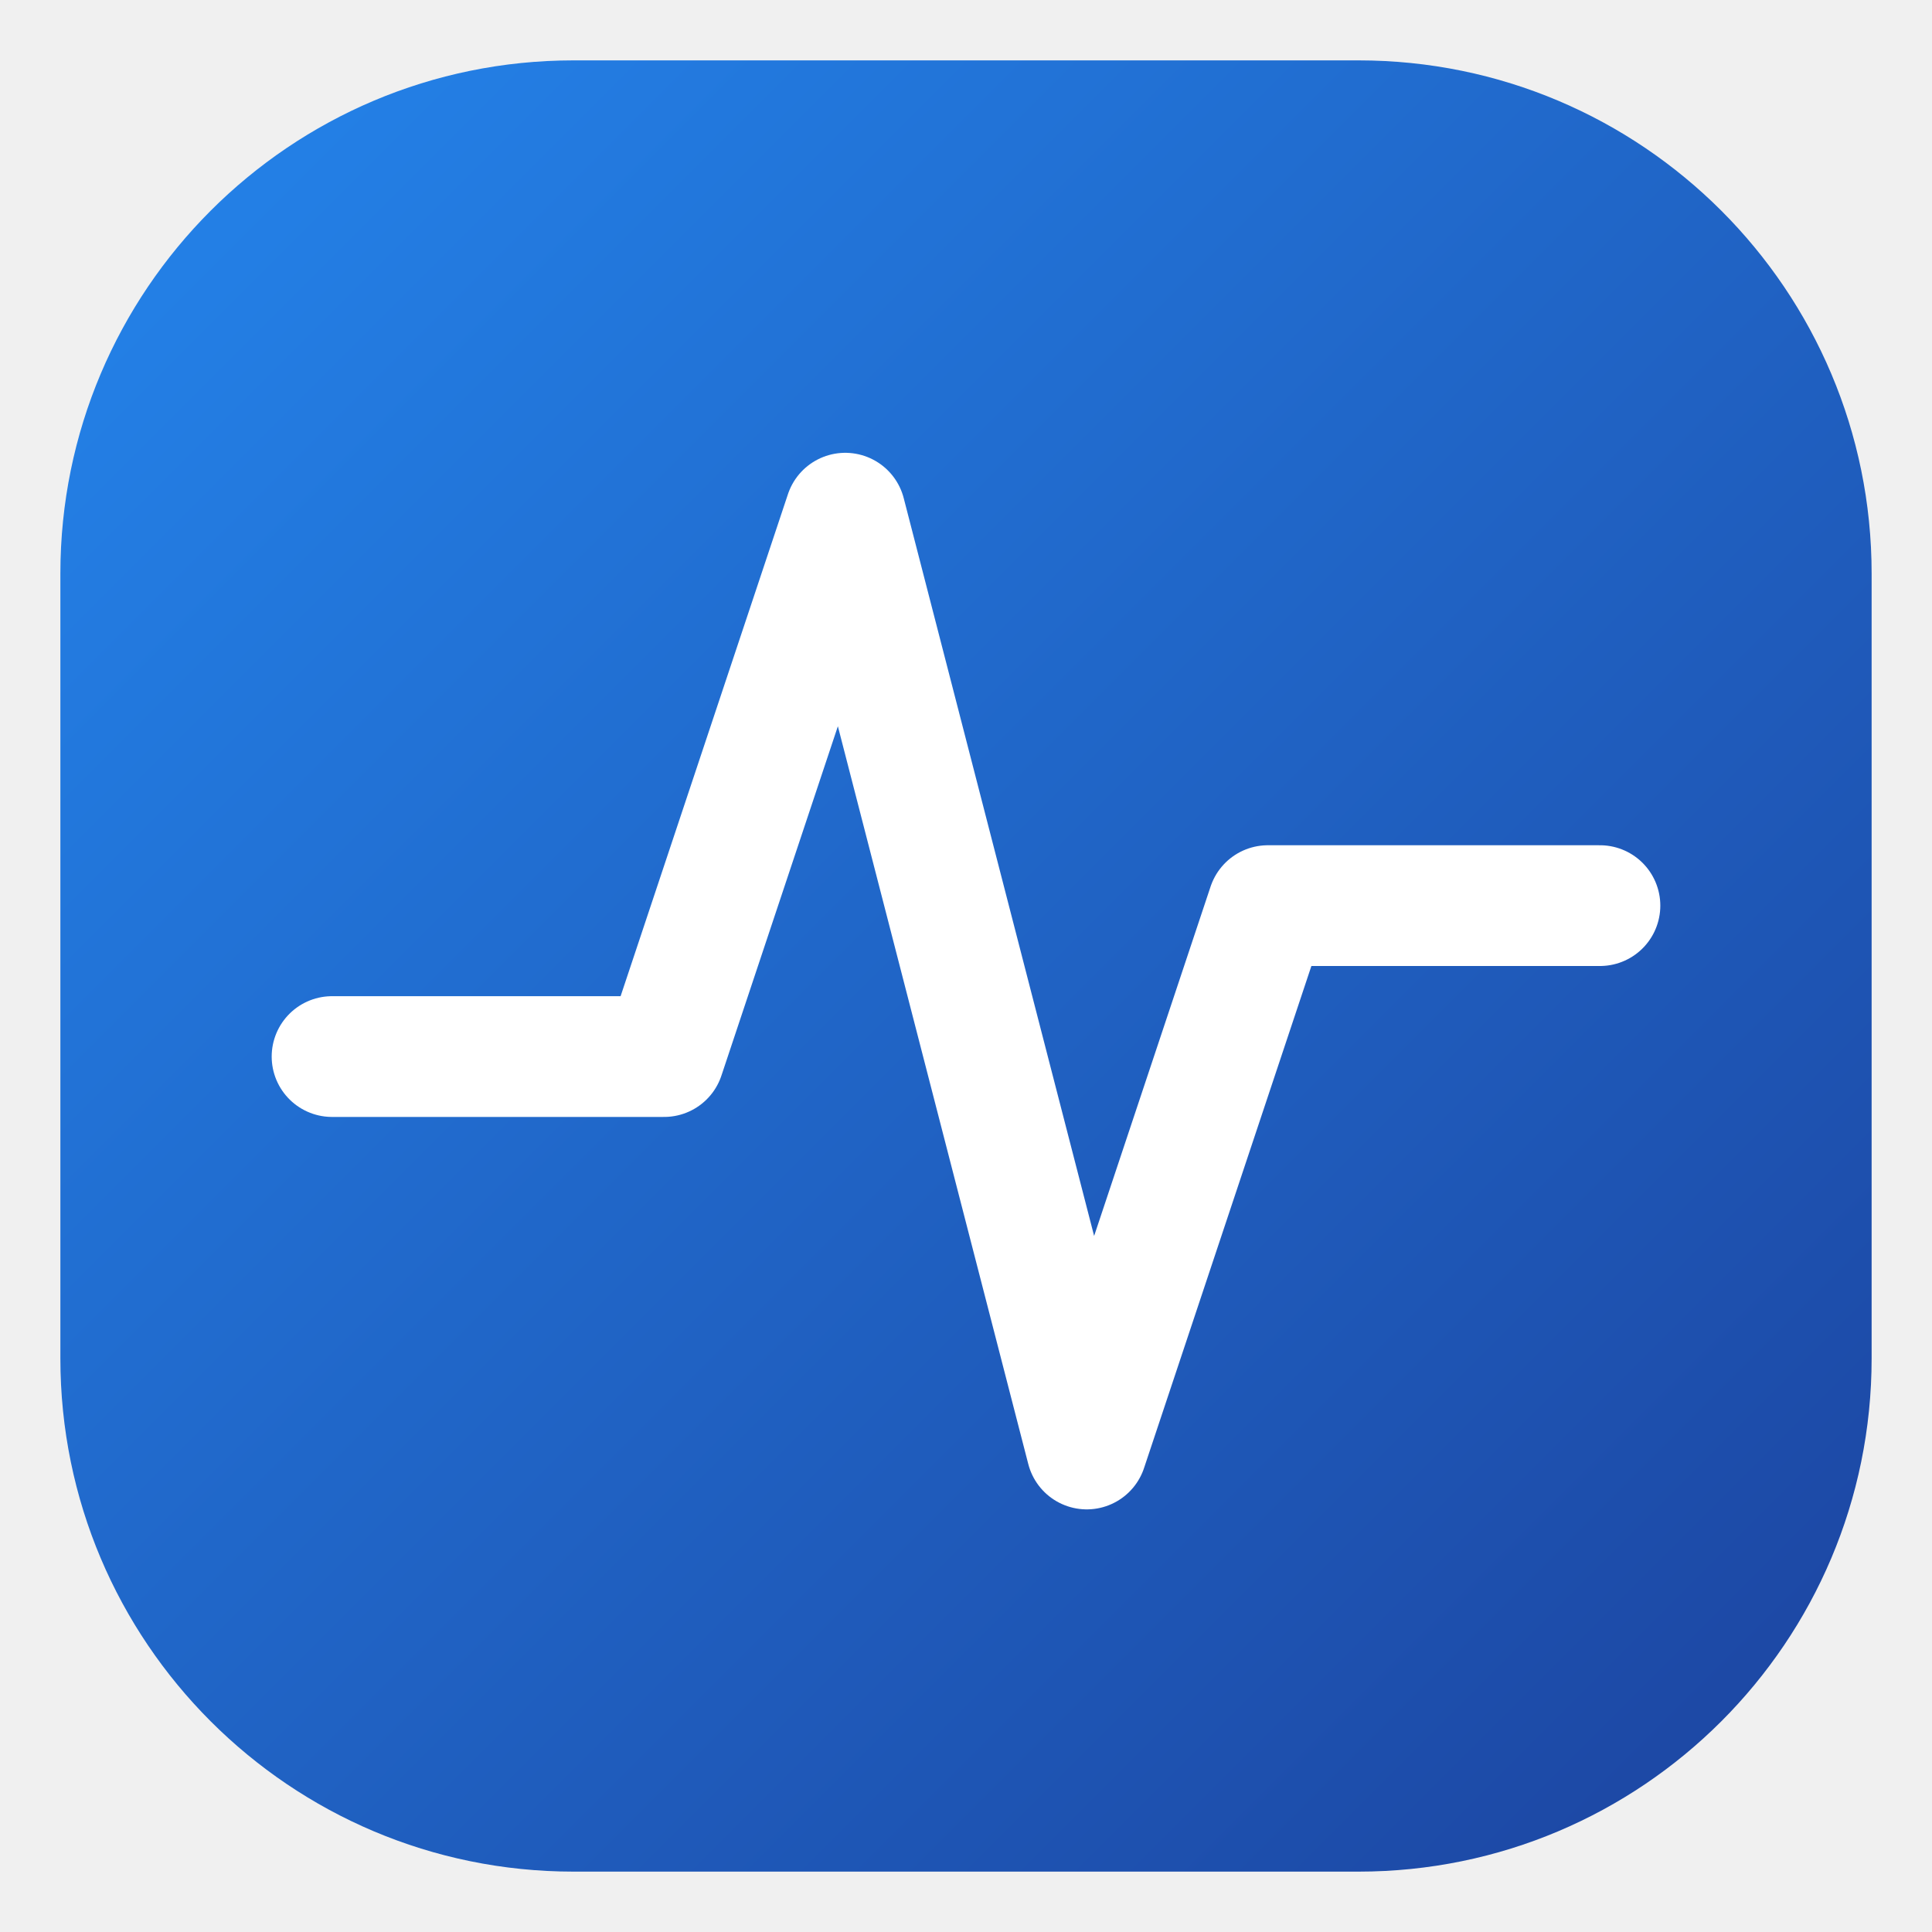
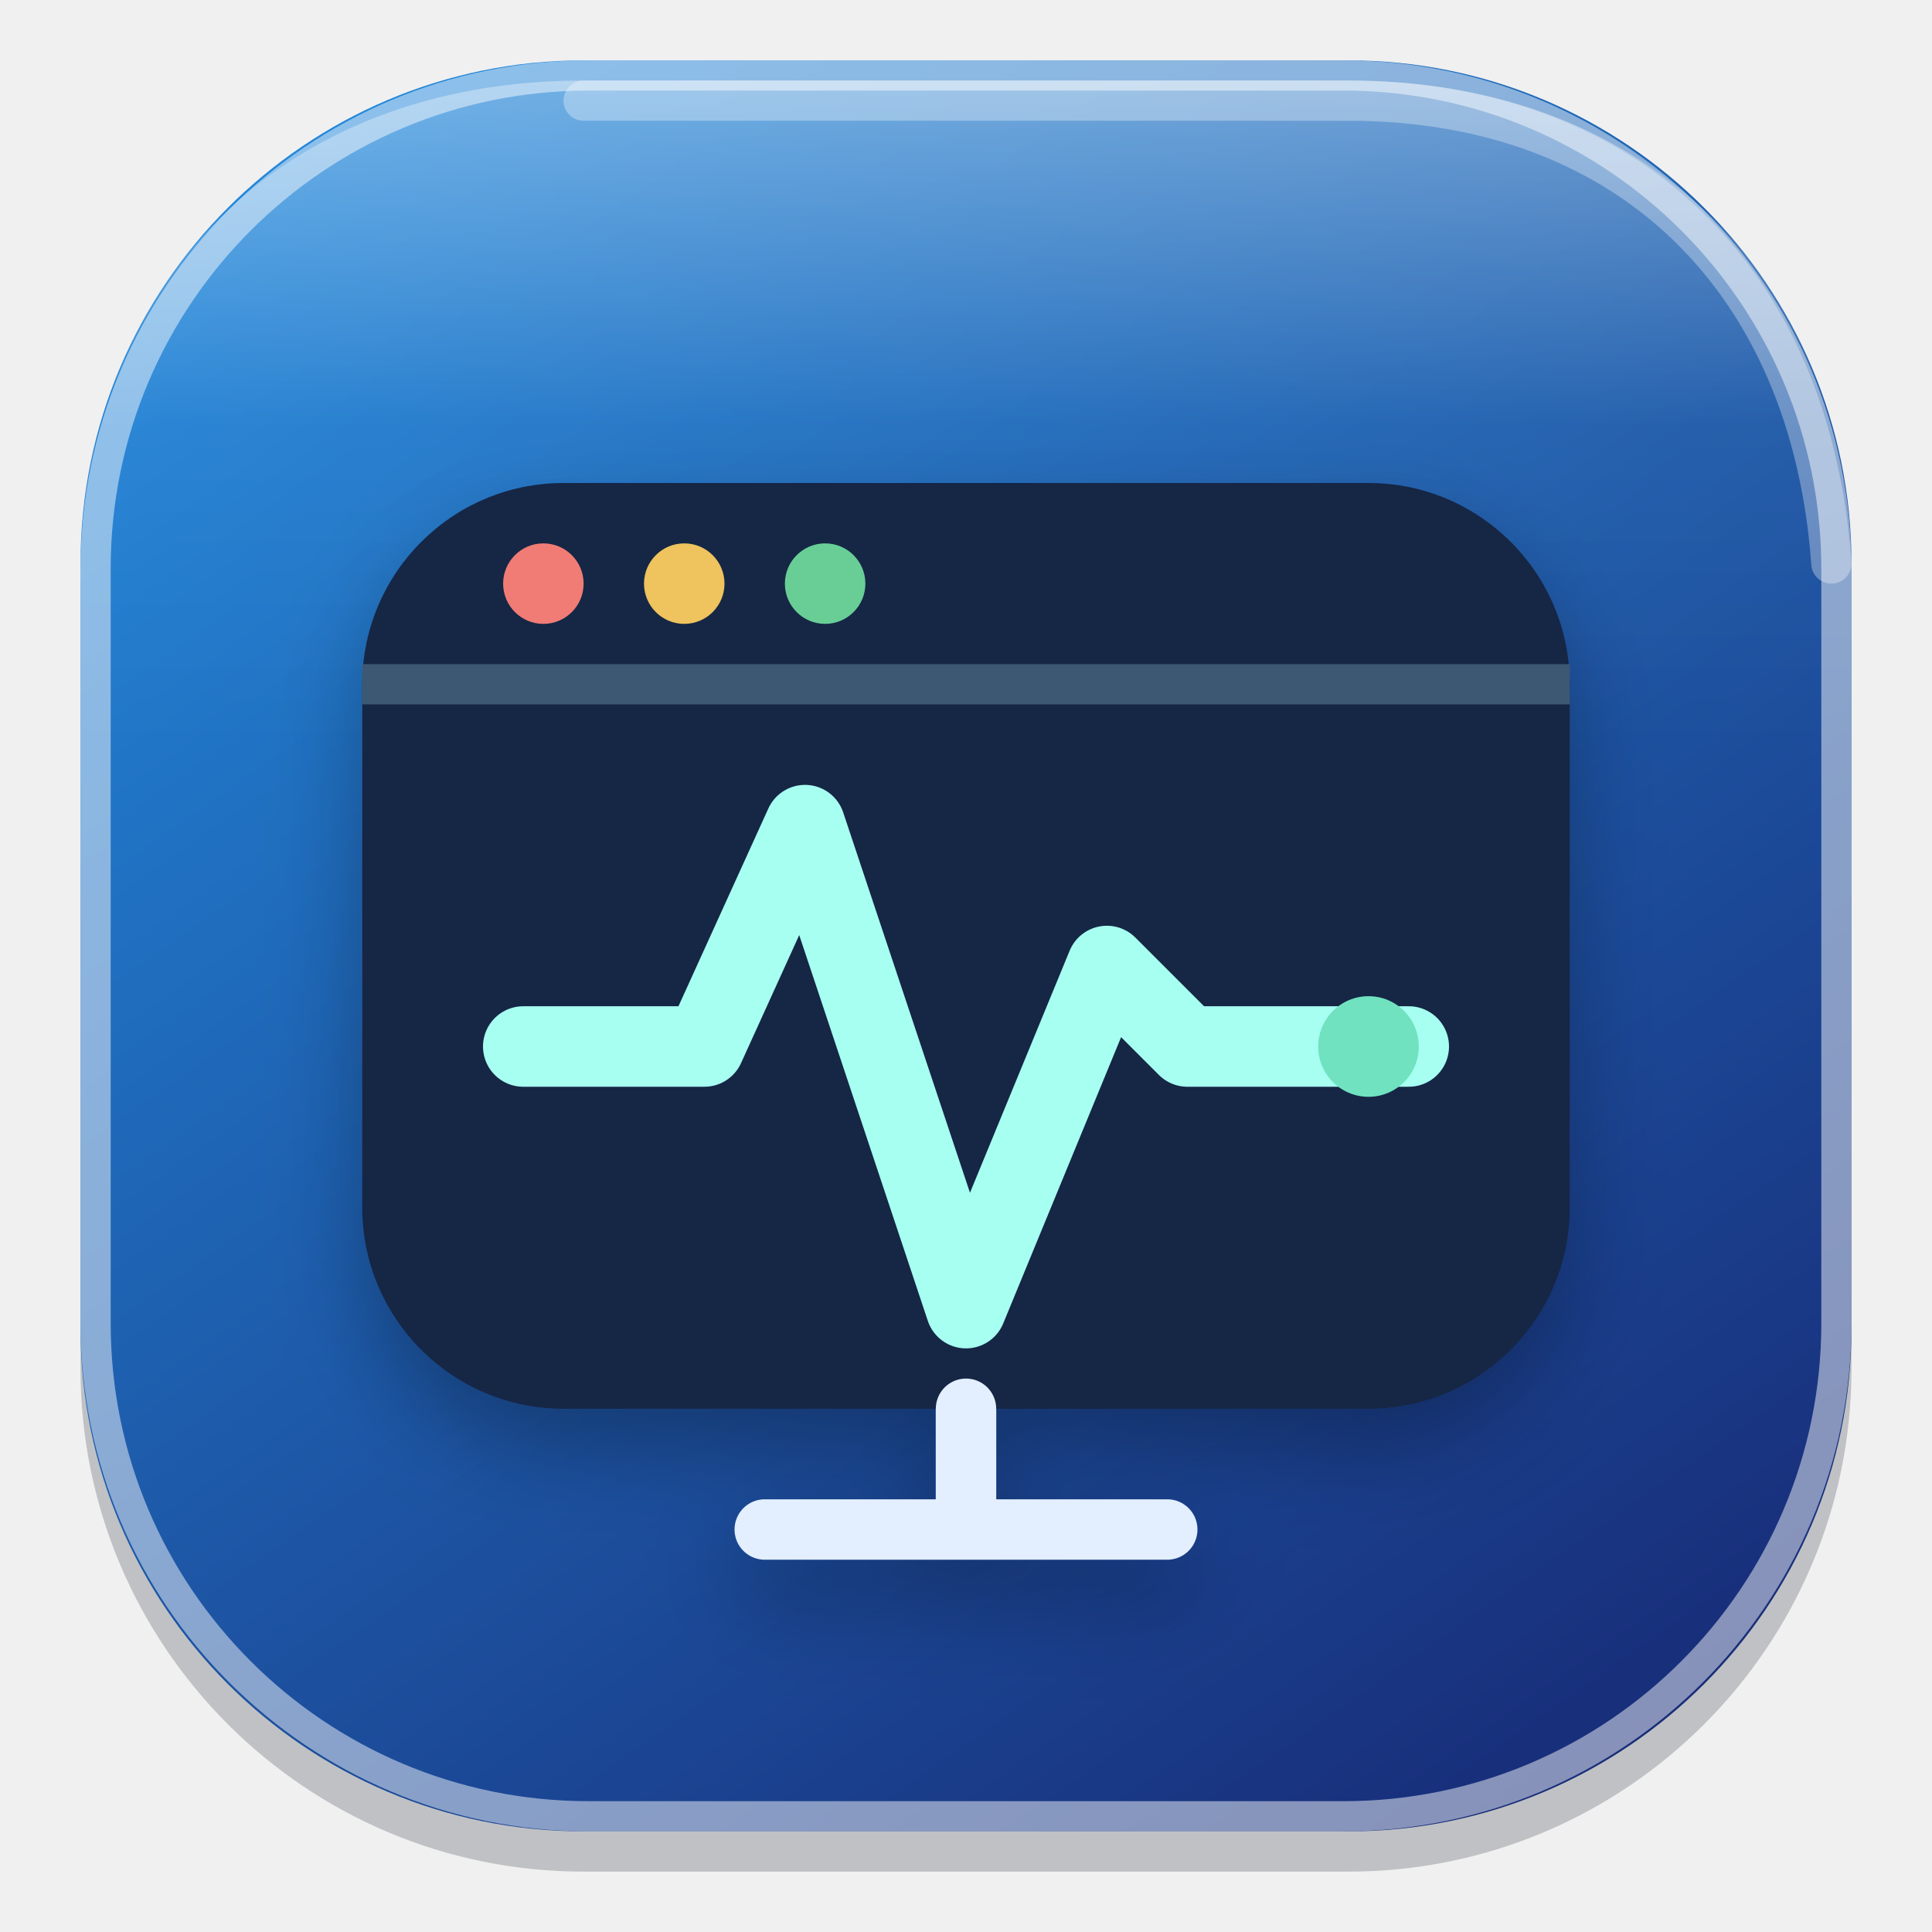
- <svg xmlns="http://www.w3.org/2000/svg" viewBox="0 0 64 64">
+ <svg xmlns="http://www.w3.org/2000/svg" viewBox="0 0 96 96" role="img" aria-label="Meridian pulse">
  <defs>
-     <linearGradient id="p" x2="1" y2="1">
-       <stop stop-color="#2485ec" />
-       <stop offset="1" stop-color="#1c439f" />
+     <linearGradient id="surface" x1=".12" y1="0" x2=".82" y2="1">
+       <stop stop-color="#2389dc" />
+       <stop offset="1" stop-color="#182d79" />
    </linearGradient>
+     <linearGradient id="symbol" x1="0" y1="0" x2=".2" y2="1">
+       <stop stop-color="#fff" />
+       <stop offset="1" stop-color="#dce8fb" />
+     </linearGradient>
+     <linearGradient id="gloss" x1="0" y1="0" x2="0" y2="1">
+       <stop stop-color="#fff" stop-opacity=".36" />
+       <stop offset=".52" stop-color="#fff" stop-opacity=".04" />
+       <stop offset="1" stop-color="#fff" stop-opacity="0" />
+     </linearGradient>
+     <filter id="shadow" x="-.25" y="-.25" width="1.5" height="1.6">
+       <feGaussianBlur in="SourceAlpha" stdDeviation="2.2" />
+       <feOffset dy="2" />
+       <feComponentTransfer>
+         <feFuncA type="linear" slope=".28" />
+       </feComponentTransfer>
+       <feMerge>
+         <feMergeNode />
+         <feMergeNode in="SourceGraphic" />
+       </feMerge>
+     </filter>
  </defs>
-   <rect x="2" y="2" width="60" height="60" rx="17" fill="url(#p)" />
-   <path d="M11 35h11l6-18 8 31 6-18h11" fill="none" stroke="#fff" stroke-width="4" stroke-linecap="round" stroke-linejoin="round" />
+   <rect x="4" y="4" width="88" height="88" rx="25" fill="#101a2b" opacity=".22" transform="translate(0 1)" />
+   <rect x="4" y="3" width="88" height="88" rx="25" fill="url(#surface)" />
+   <path d="M29 4h38c15 0 25 10 25 25v8H4v-8C4 14 14 4 29 4z" fill="url(#gloss)" />
+   <g filter="url(#shadow)">
+     <rect x="18" y="24" width="60" height="46" rx="10" fill="#132844" />
+     <path d="M18 34h60" stroke="#3c5873" stroke-width="2" />
+     <circle cx="27" cy="29" r="2" fill="#f17c74" />
+     <circle cx="34" cy="29" r="2" fill="#efc35d" />
+     <circle cx="41" cy="29" r="2" fill="#68ce96" />
+     <path d="M26 52h9l5-11 8 24 7-17 4 4h11" fill="none" stroke="#a7fff1" stroke-width="4" stroke-linecap="round" stroke-linejoin="round" />
+     <circle cx="68" cy="52" r="2.5" fill="#70e2c0" />
+     <path d="M38 76h20M48 70v6" stroke="#e3efff" stroke-width="3" stroke-linecap="round" />
+   </g>
+   <rect x="4.75" y="3.75" width="86.5" height="86.5" rx="24.5" fill="none" stroke="#fff" stroke-opacity=".48" stroke-width="1.5" />
+   <path d="M29 5h38c14 0 23 9 24 23" fill="none" stroke="#fff" stroke-opacity=".32" stroke-width="2" stroke-linecap="round" />
</svg>
